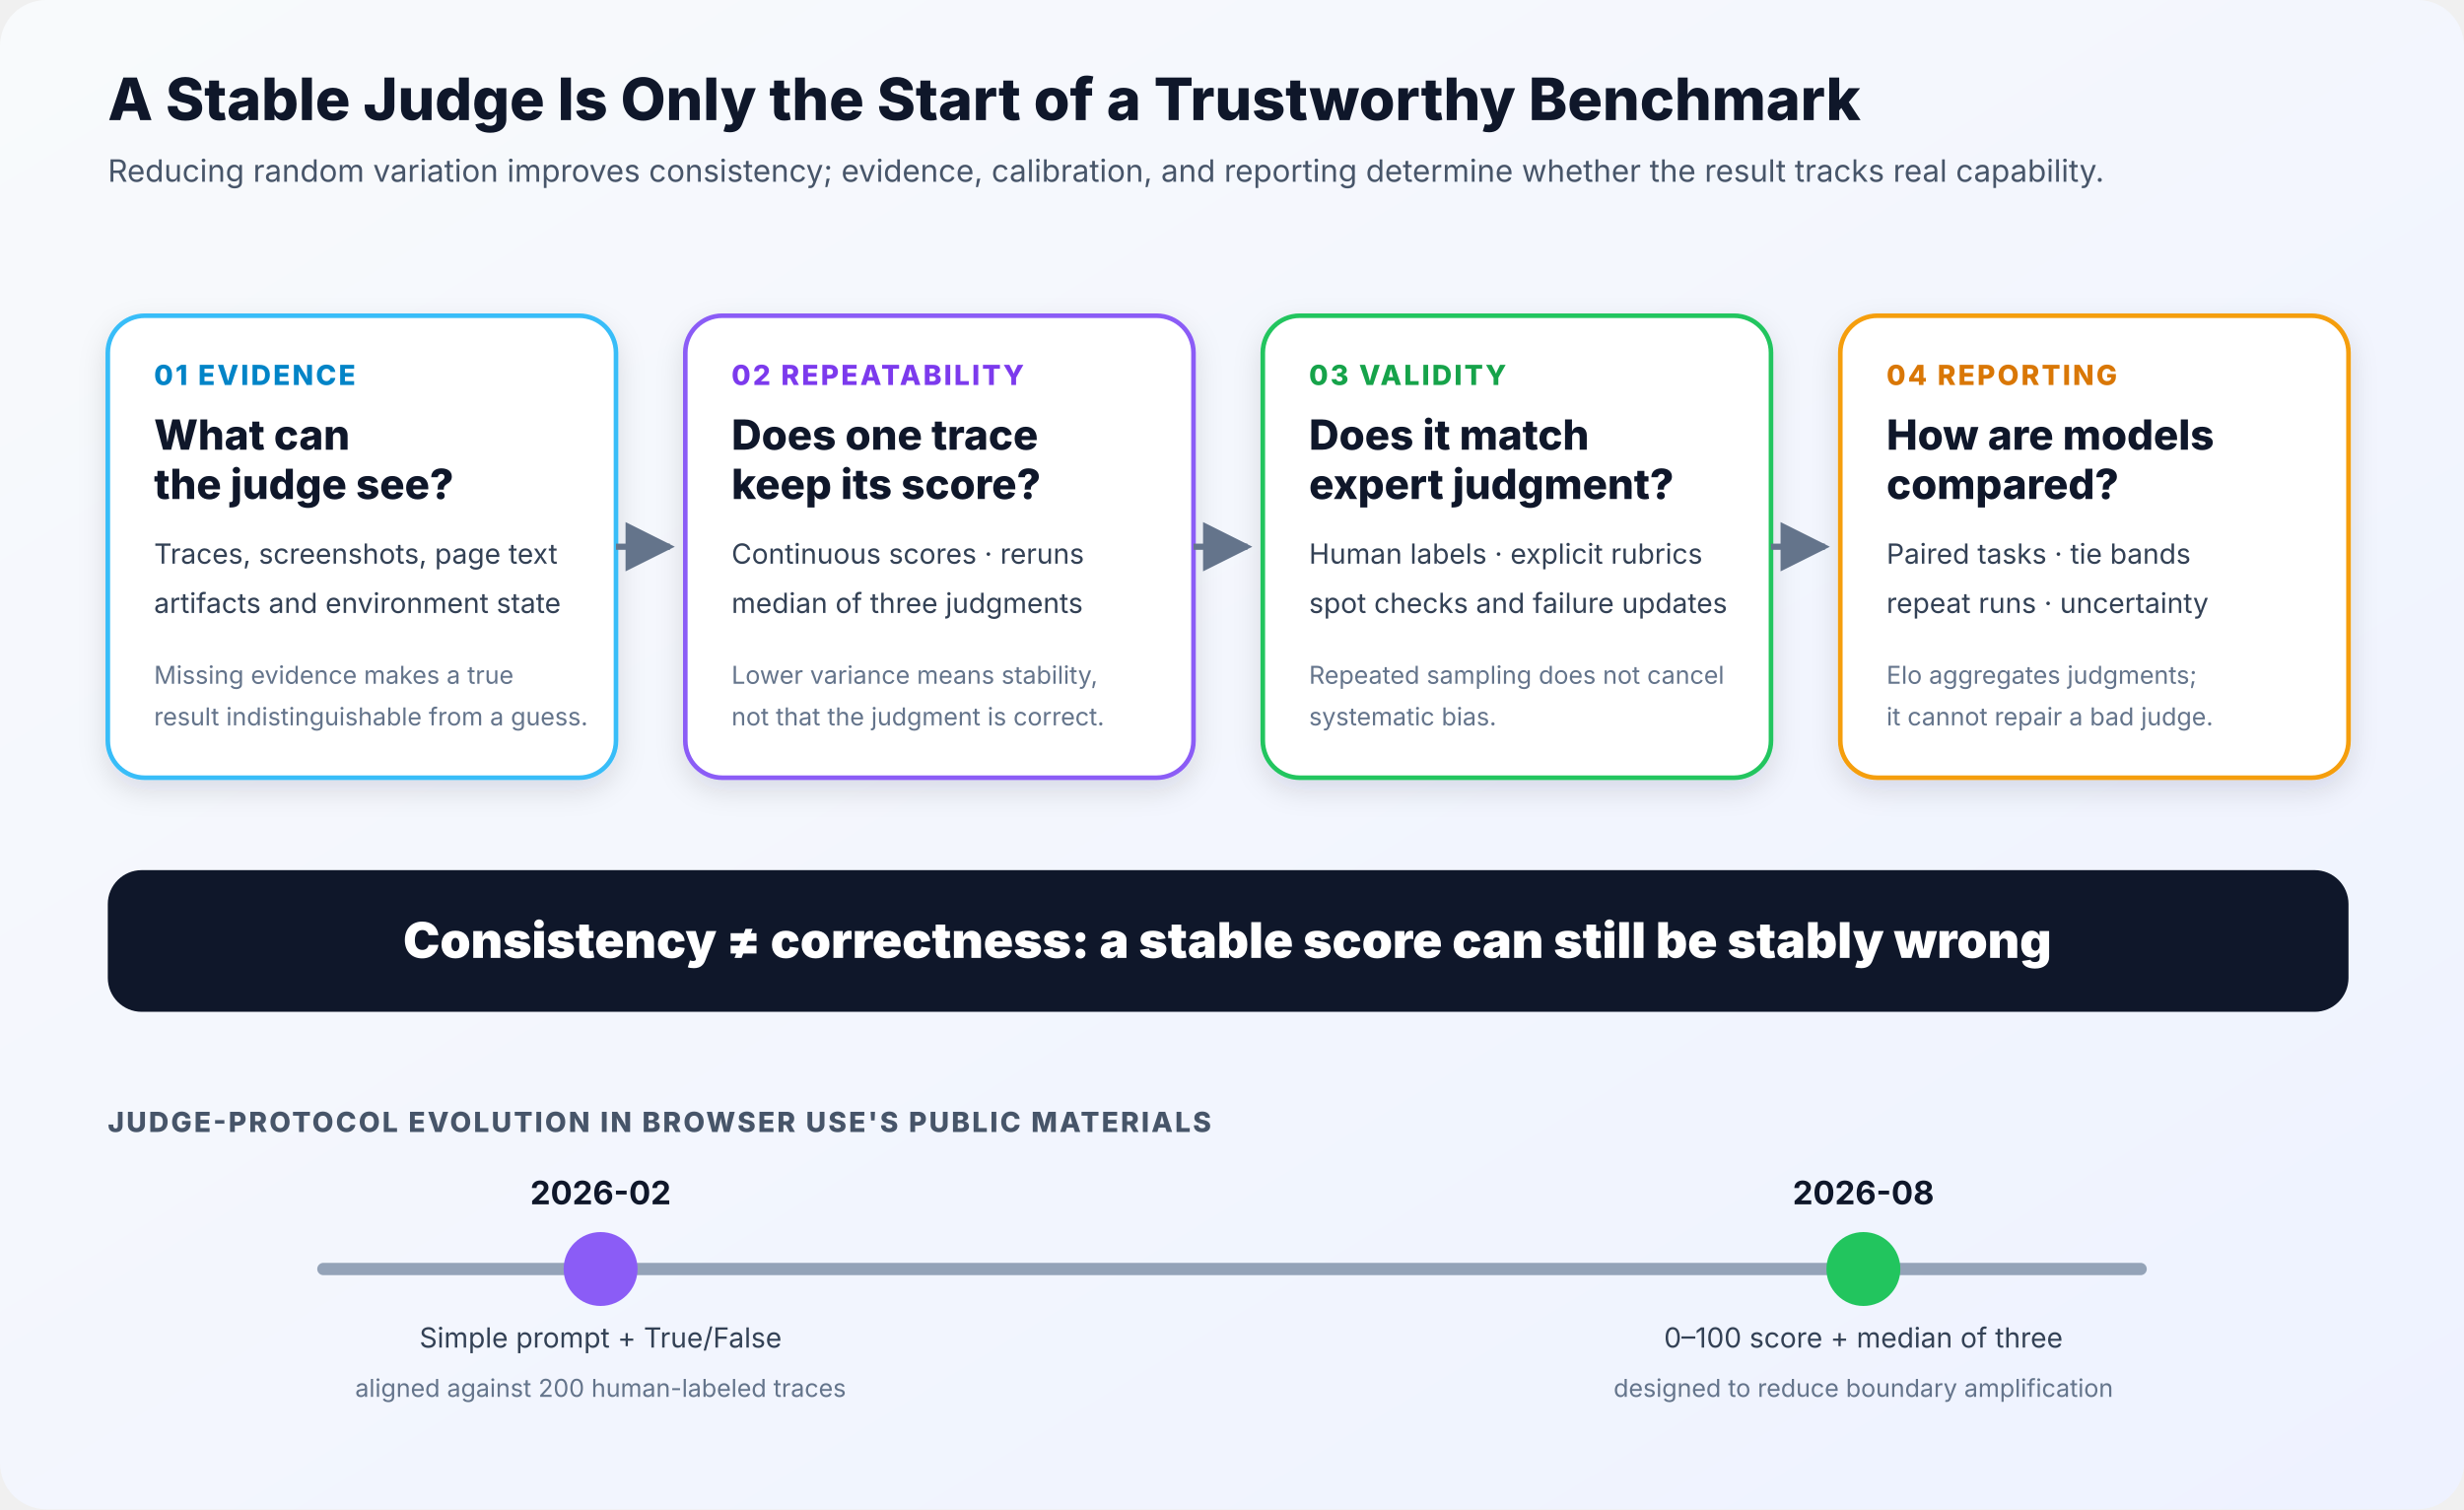
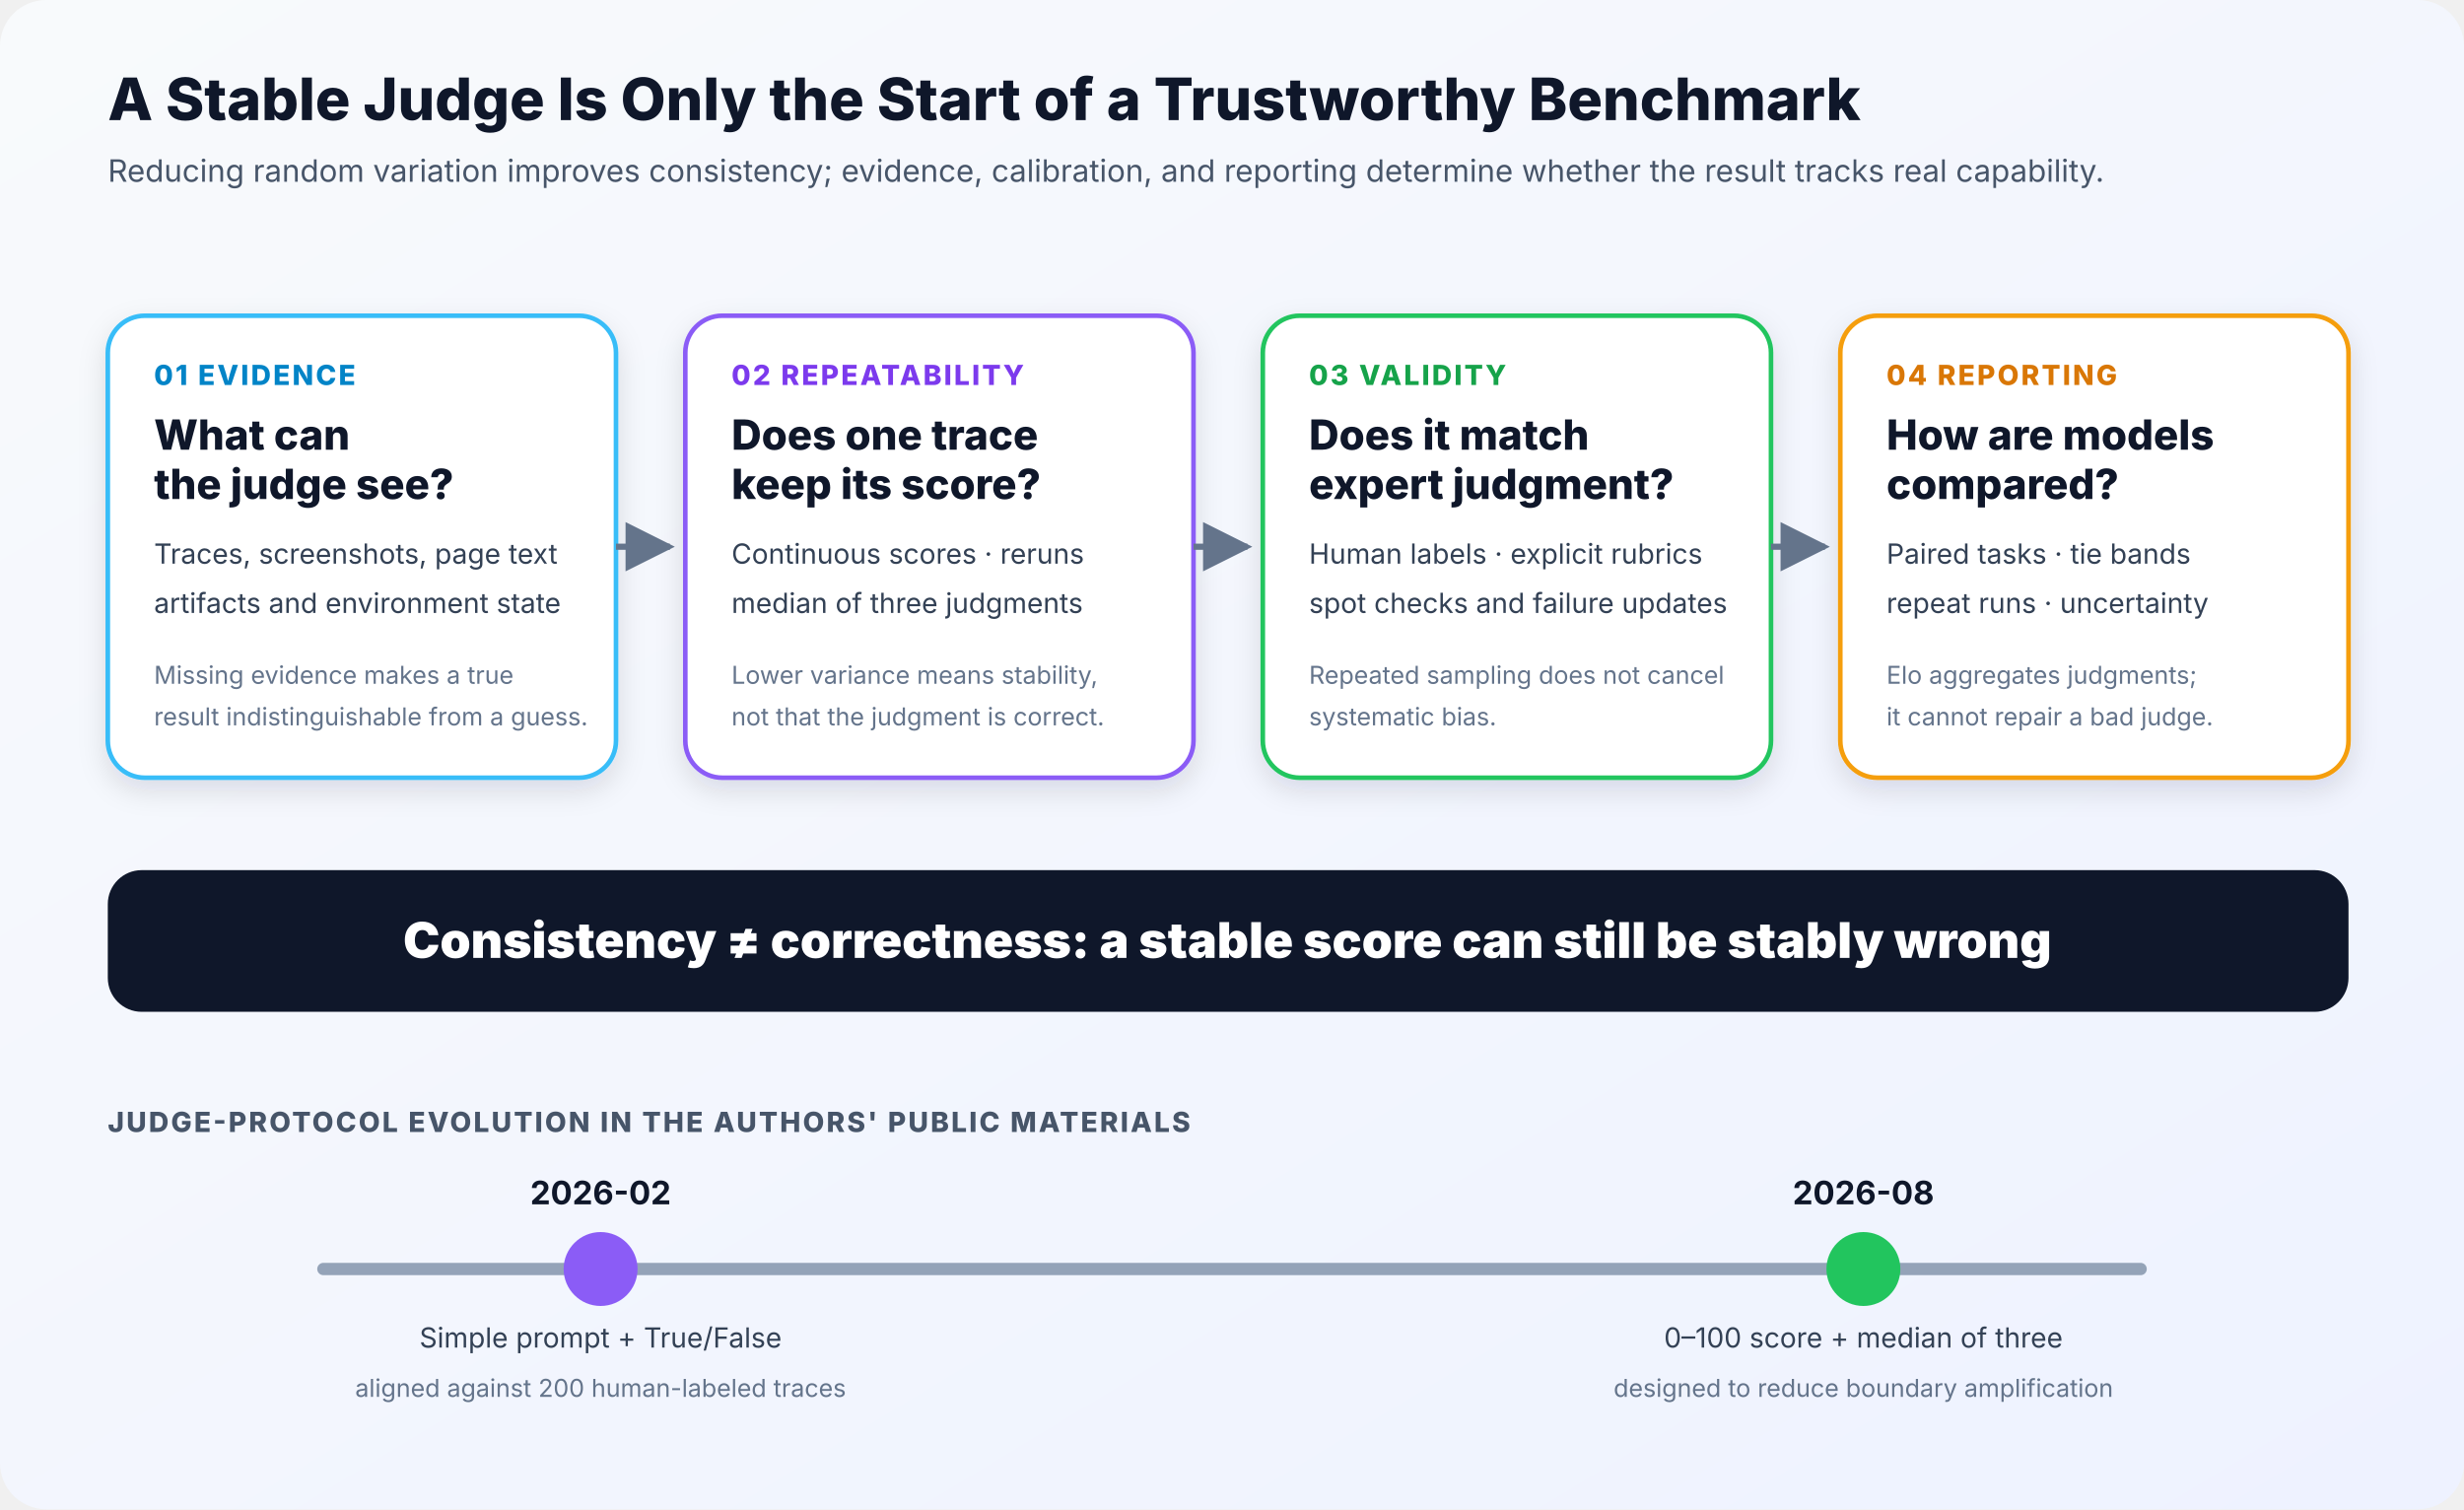
<svg xmlns="http://www.w3.org/2000/svg" width="1600" height="980" viewBox="0 0 1600 980" role="img" aria-labelledby="title desc">
  <defs>
    <linearGradient id="bg" x1="0" y1="0" x2="1" y2="1">
      <stop offset="0" stop-color="#f8fafc" />
      <stop offset="1" stop-color="#eef2ff" />
    </linearGradient>
    <filter id="shadow" x="-15%" y="-15%" width="130%" height="140%">
      <feDropShadow dx="0" dy="7" stdDeviation="9" flood-color="#0f172a" flood-opacity="0.12" />
    </filter>
    <marker id="arrow" viewBox="0 0 10 10" refX="9" refY="5" markerWidth="8" markerHeight="8" orient="auto">
      <path d="M 0 0 L 10 5 L 0 10 z" fill="#64748b" />
    </marker>
    <style>
      .sans { font-family: Inter, -apple-system, BlinkMacSystemFont, "Segoe UI", sans-serif; }
      .title { font-size: 38px; font-weight: 800; fill: #0f172a; }
      .subtitle { font-size: 20px; fill: #475569; }
      .step { font-size: 18px; font-weight: 800; letter-spacing: .08em; }
      .head { font-size: 27px; font-weight: 800; fill: #0f172a; }
      .copy { font-size: 18px; fill: #334155; }
      .small { font-size: 16px; fill: #64748b; }
      .timeline { font-size: 21px; font-weight: 750; fill: #0f172a; }
      .edge { stroke: #64748b; stroke-width: 4; fill: none; marker-end: url(#arrow); }
    </style>
  </defs>
  <rect width="1600" height="980" rx="30" fill="url(#bg)" />
  <text x="70" y="78" class="sans title">A Stable Judge Is Only the Start of a Trustworthy Benchmark</text>
  <text x="70" y="118" class="sans subtitle">Reducing random variation improves consistency; evidence, calibration, and reporting determine whether the result tracks real capability.</text>
  <g class="sans" filter="url(#shadow)">
    <rect x="70" y="205" width="330" height="300" rx="24" fill="#ffffff" stroke="#38bdf8" stroke-width="3" />
    <rect x="445" y="205" width="330" height="300" rx="24" fill="#ffffff" stroke="#8b5cf6" stroke-width="3" />
    <rect x="820" y="205" width="330" height="300" rx="24" fill="#ffffff" stroke="#22c55e" stroke-width="3" />
    <rect x="1195" y="205" width="330" height="300" rx="24" fill="#ffffff" stroke="#f59e0b" stroke-width="3" />
  </g>
  <g class="sans">
    <text x="100" y="250" class="step" fill="#0284c7">01 EVIDENCE</text>
    <text x="100" y="292" class="head">What can</text>
    <text x="100" y="324" class="head">the judge see?</text>
    <text x="100" y="366" class="copy">Traces, screenshots, page text</text>
    <text x="100" y="398" class="copy">artifacts and environment state</text>
    <text x="100" y="444" class="small">Missing evidence makes a true</text>
    <text x="100" y="471" class="small">result indistinguishable from a guess.</text>
    <text x="475" y="250" class="step" fill="#7c3aed">02 REPEATABILITY</text>
    <text x="475" y="292" class="head">Does one trace</text>
    <text x="475" y="324" class="head">keep its score?</text>
    <text x="475" y="366" class="copy">Continuous scores · reruns</text>
    <text x="475" y="398" class="copy">median of three judgments</text>
    <text x="475" y="444" class="small">Lower variance means stability,</text>
    <text x="475" y="471" class="small">not that the judgment is correct.</text>
    <text x="850" y="250" class="step" fill="#16a34a">03 VALIDITY</text>
    <text x="850" y="292" class="head">Does it match</text>
    <text x="850" y="324" class="head">expert judgment?</text>
    <text x="850" y="366" class="copy">Human labels · explicit rubrics</text>
    <text x="850" y="398" class="copy">spot checks and failure updates</text>
    <text x="850" y="444" class="small">Repeated sampling does not cancel</text>
    <text x="850" y="471" class="small">systematic bias.</text>
    <text x="1225" y="250" class="step" fill="#d97706">04 REPORTING</text>
    <text x="1225" y="292" class="head">How are models</text>
    <text x="1225" y="324" class="head">compared?</text>
    <text x="1225" y="366" class="copy">Paired tasks · tie bands</text>
    <text x="1225" y="398" class="copy">repeat runs · uncertainty</text>
    <text x="1225" y="444" class="small">Elo aggregates judgments;</text>
    <text x="1225" y="471" class="small">it cannot repair a bad judge.</text>
  </g>
  <path d="M400 355 H435" class="edge" />
  <path d="M775 355 H810" class="edge" />
  <path d="M1150 355 H1185" class="edge" />
  <rect x="70" y="565" width="1455" height="92" rx="22" fill="#0f172a" />
  <text x="797" y="622" text-anchor="middle" class="sans" font-size="32" font-weight="850" fill="#ffffff">Consistency ≠ correctness: a stable score can still be stably wrong</text>
-   <text x="70" y="735" class="sans step" fill="#475569">JUDGE-PROTOCOL EVOLUTION IN BROWSER USE'S PUBLIC MATERIALS</text>
+   <text x="70" y="735" class="sans step" fill="#475569">JUDGE-PROTOCOL EVOLUTION IN THE AUTHORS' PUBLIC MATERIALS</text>
  <line x1="210" y1="824" x2="1390" y2="824" stroke="#94a3b8" stroke-width="8" stroke-linecap="round" />
  <circle cx="390" cy="824" r="24" fill="#8b5cf6" />
  <circle cx="1210" cy="824" r="24" fill="#22c55e" />
  <text x="390" y="782" text-anchor="middle" class="sans timeline">2026-02</text>
  <text x="390" y="875" text-anchor="middle" class="sans copy">Simple prompt + True/False</text>
  <text x="390" y="907" text-anchor="middle" class="sans small">aligned against 200 human-labeled traces</text>
  <text x="1210" y="782" text-anchor="middle" class="sans timeline">2026-08</text>
  <text x="1210" y="875" text-anchor="middle" class="sans copy">0–100 score + median of three</text>
  <text x="1210" y="907" text-anchor="middle" class="sans small">designed to reduce boundary amplification</text>
</svg>
